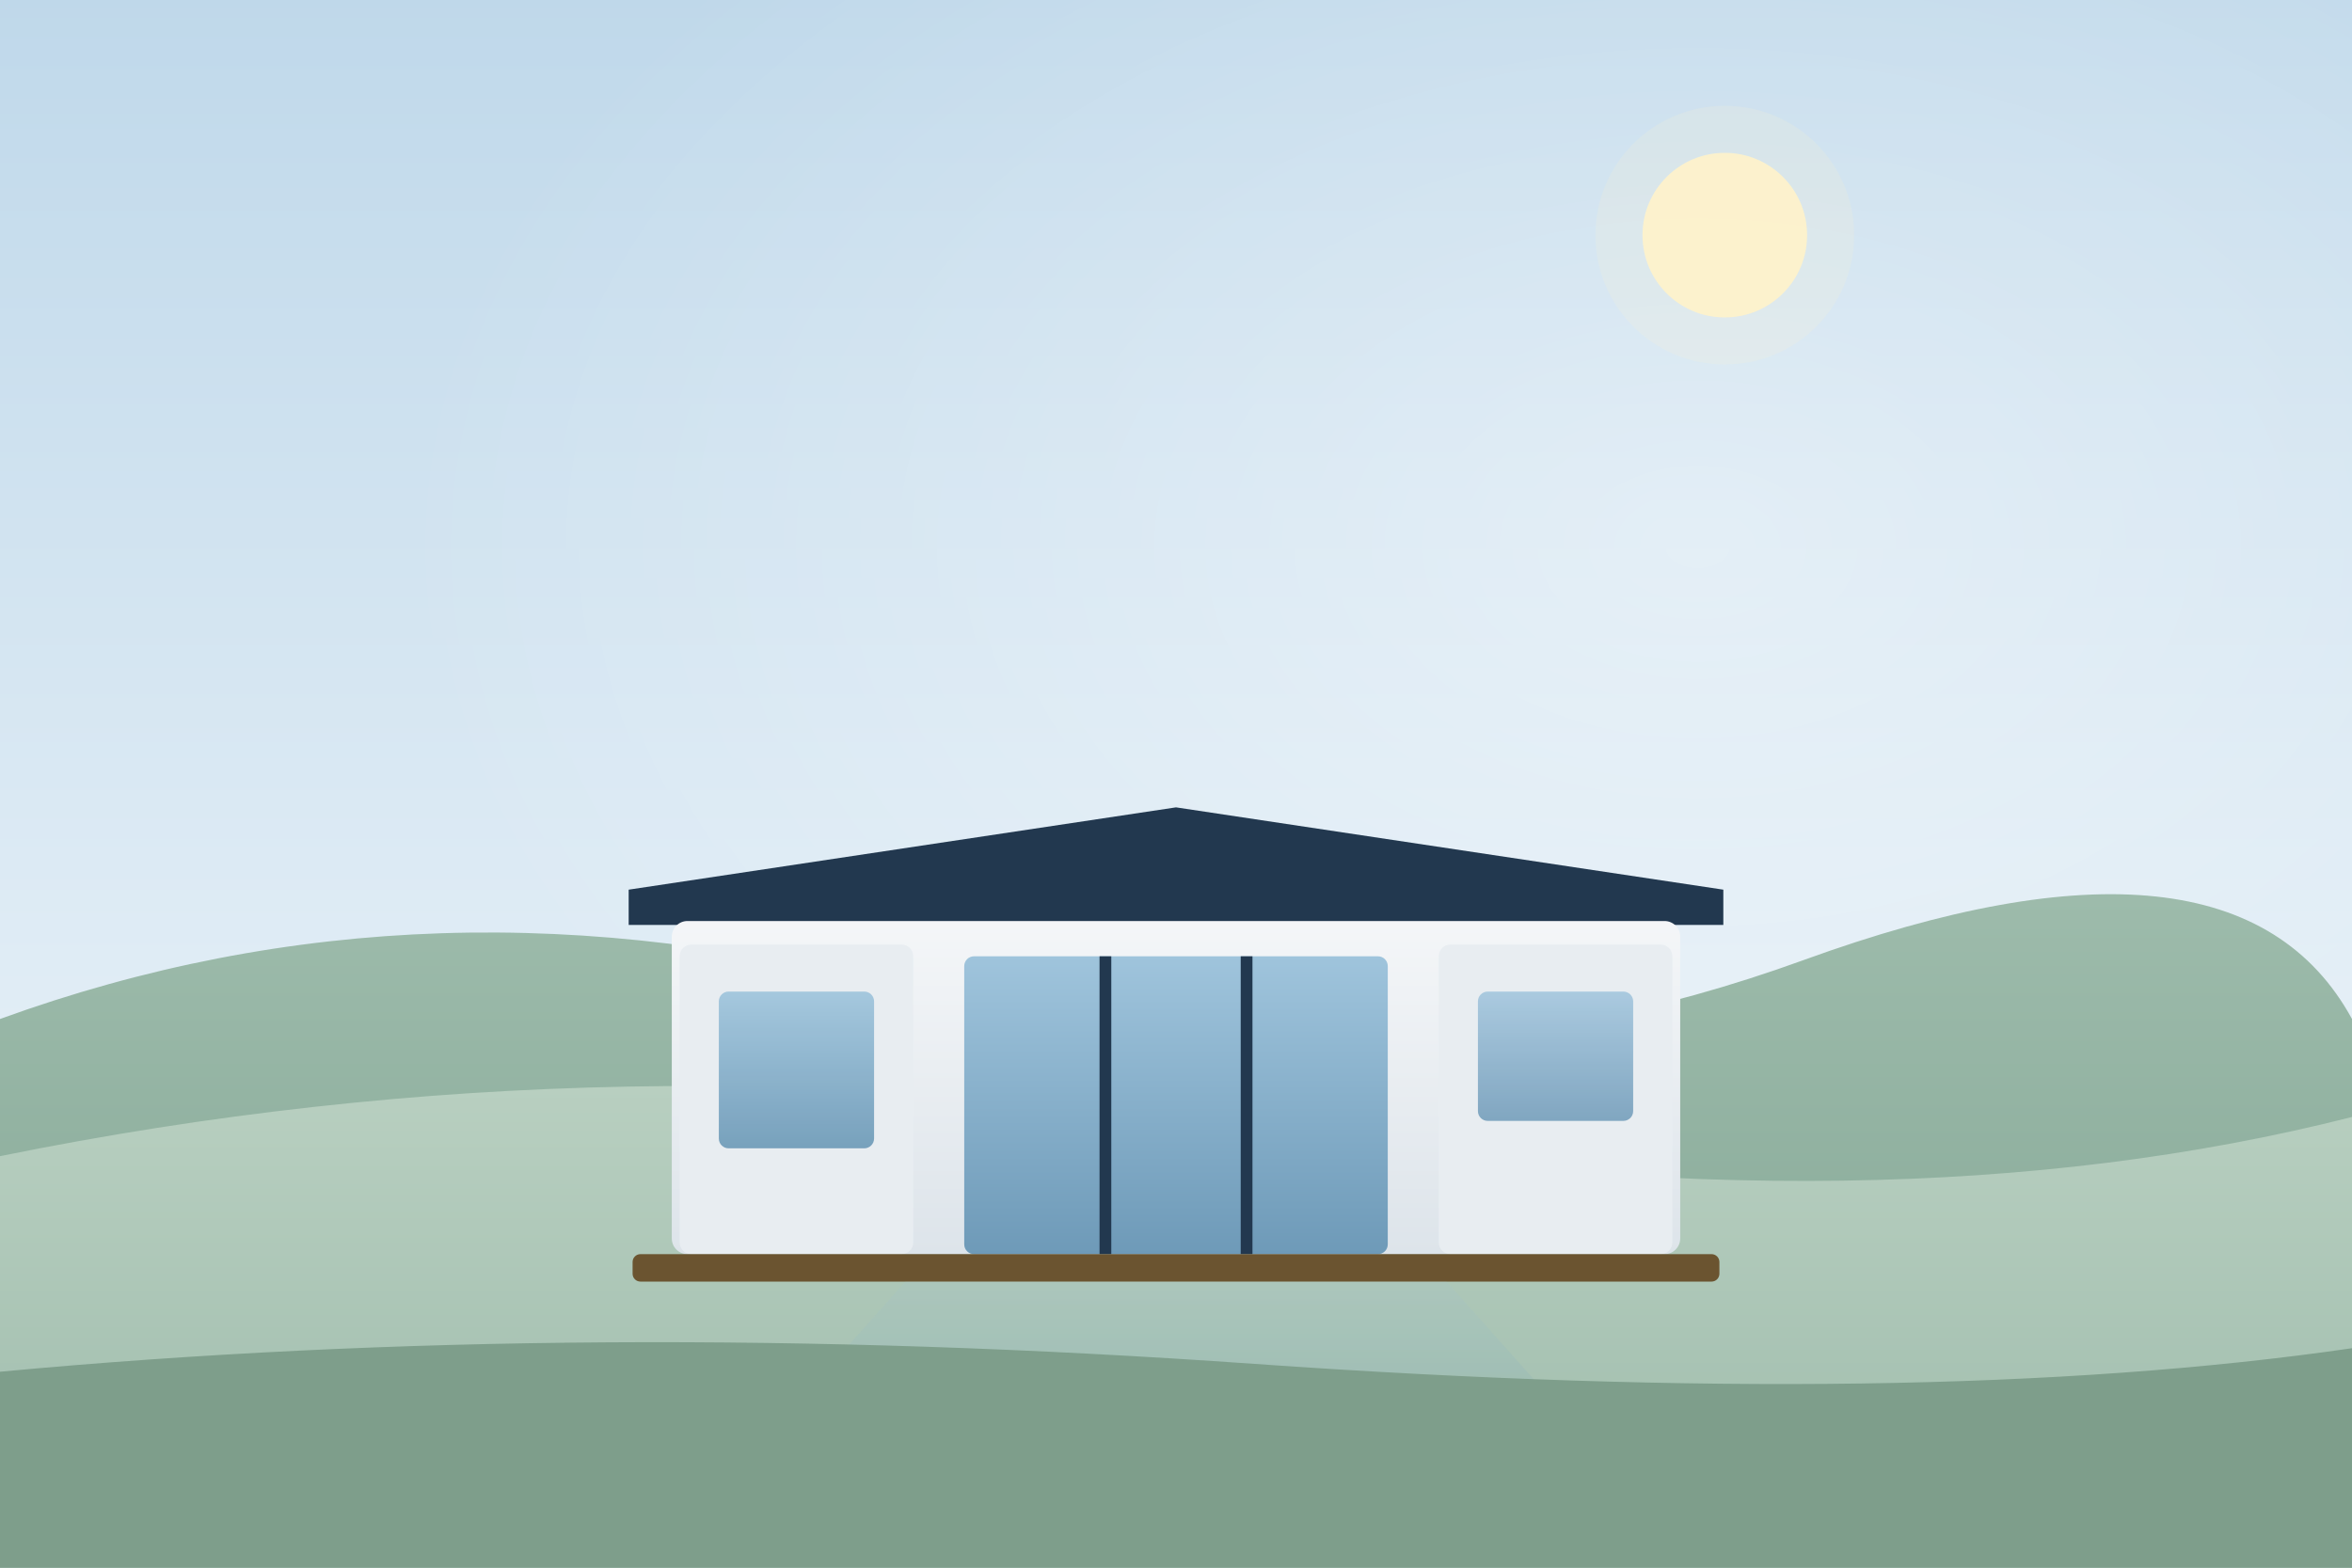
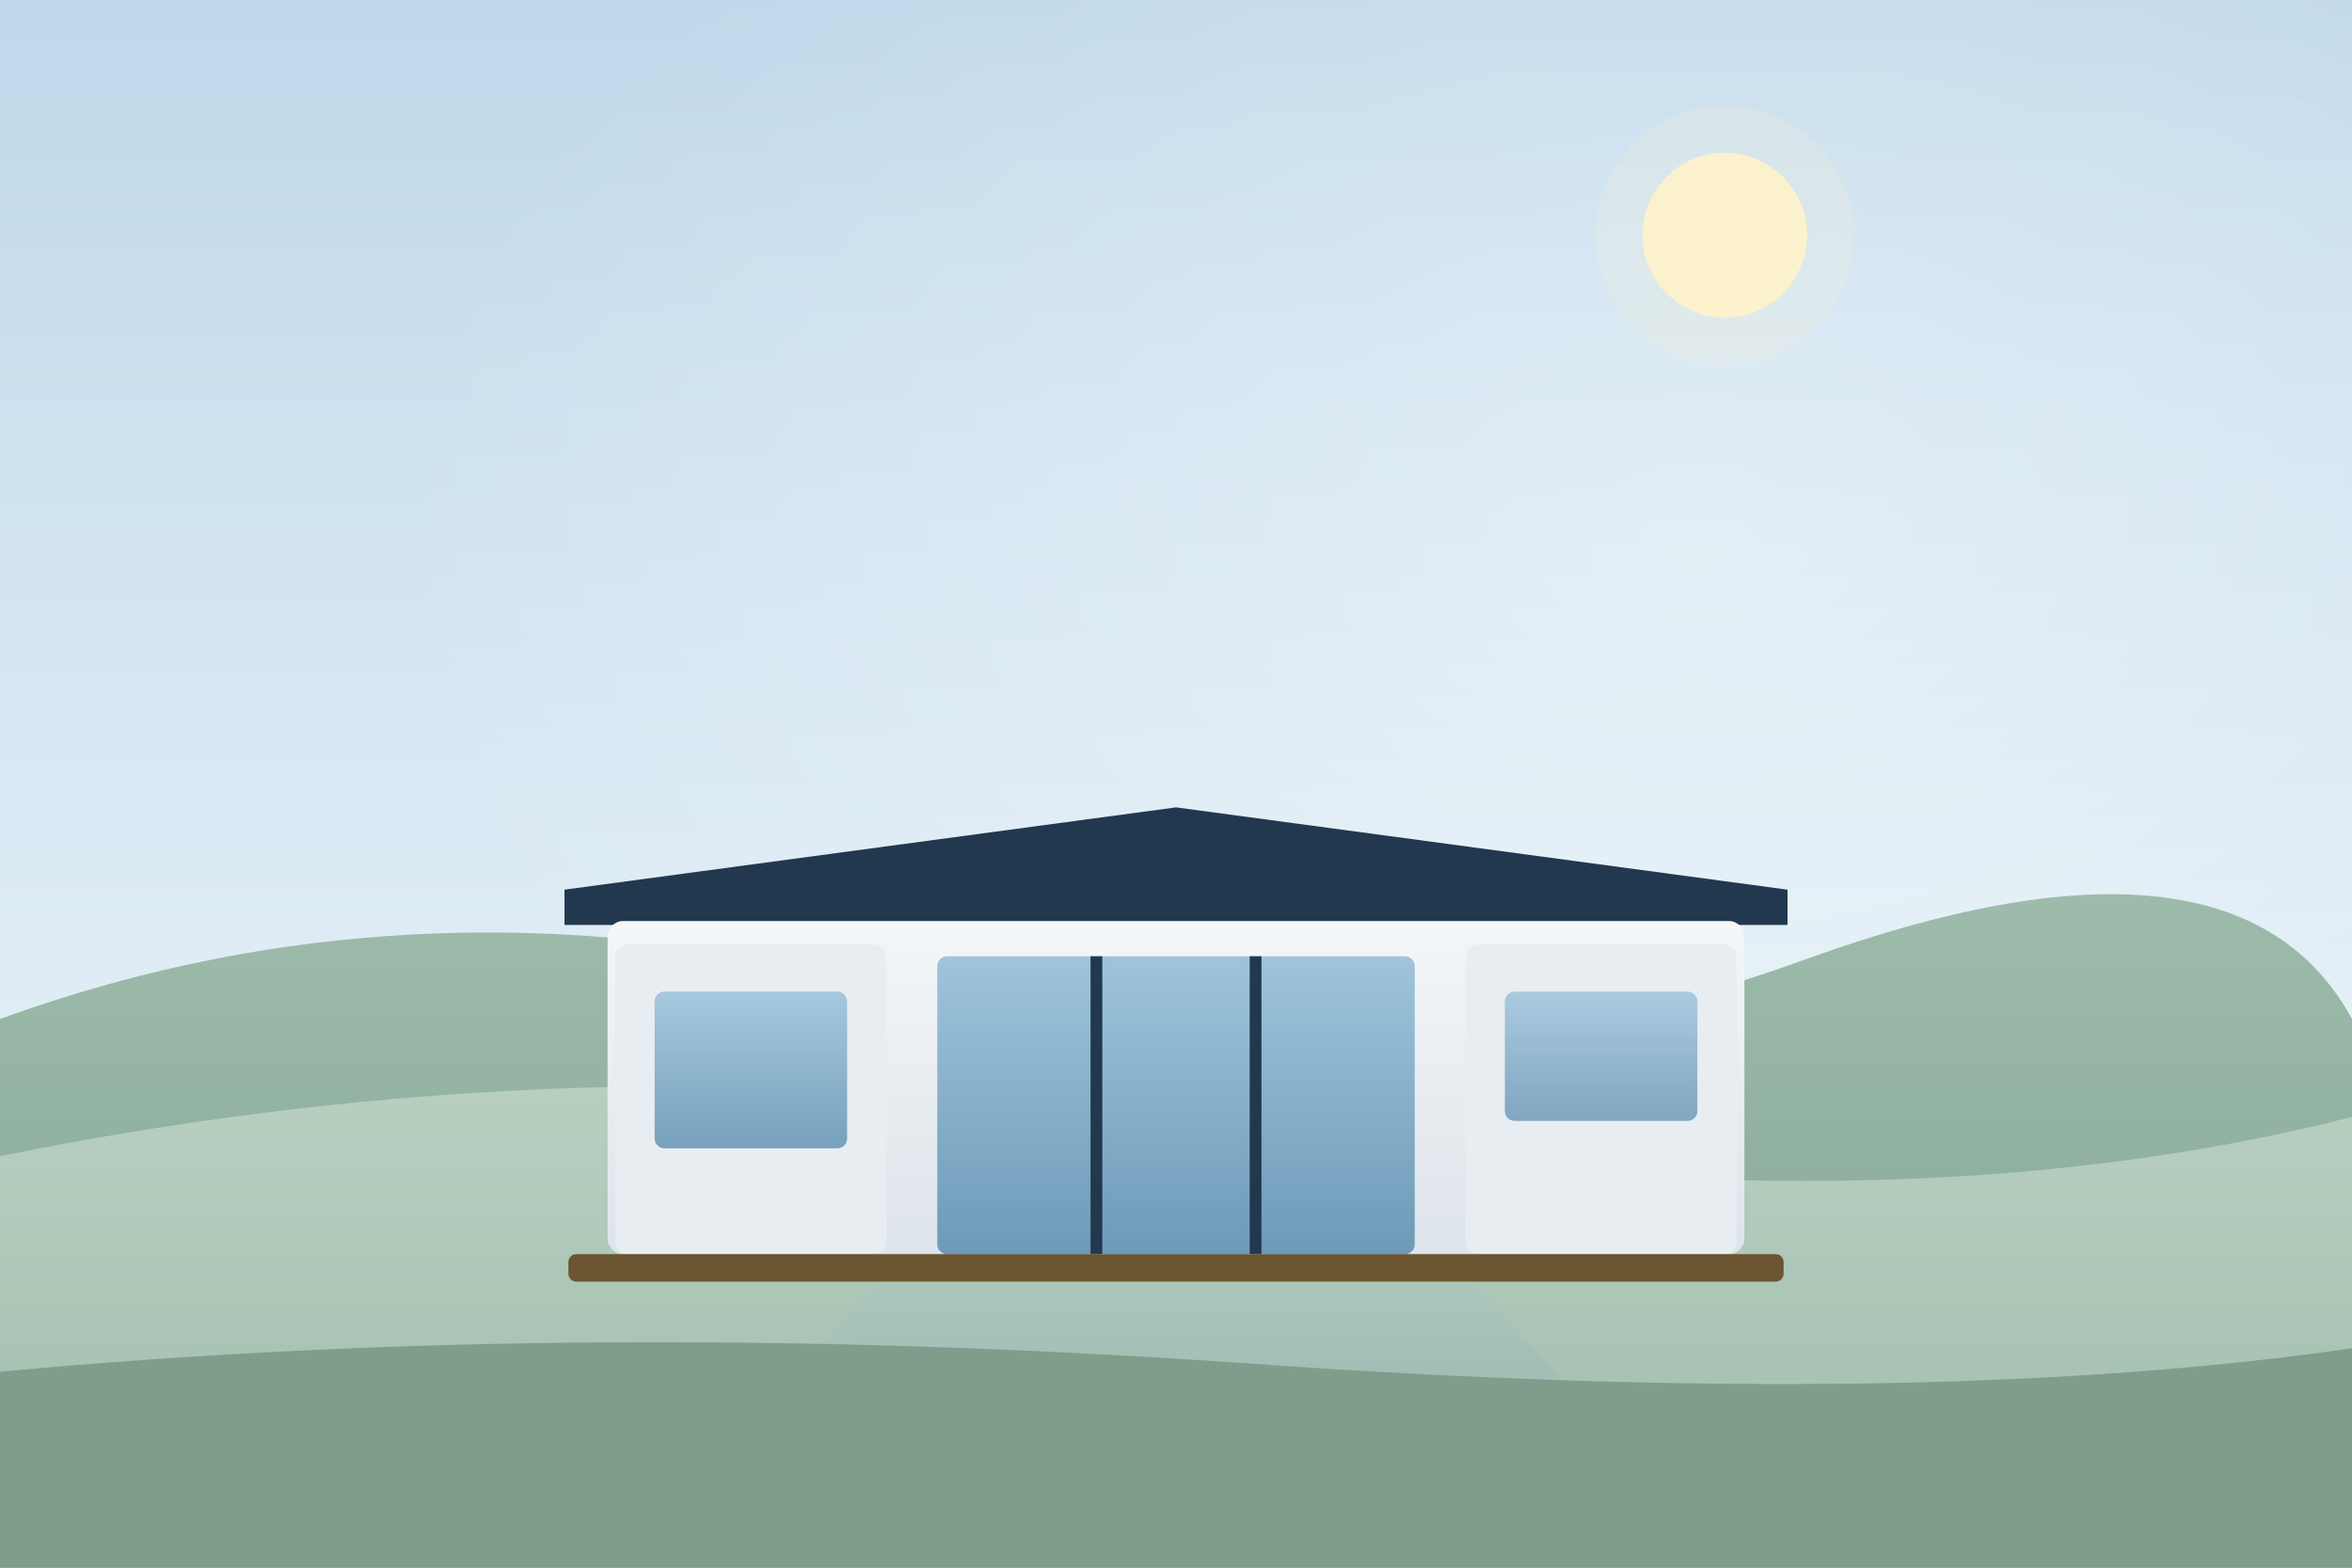
- <svg xmlns="http://www.w3.org/2000/svg" viewBox="0 0 1200 800" role="img" aria-label="20ft Expandable Tiny Home — alternate setting render">
+ <svg xmlns="http://www.w3.org/2000/svg" viewBox="0 0 1200 800" role="img" aria-label="Model 0206 Two-Bedroom — Black Edition — alternate setting render">
  <defs>
    <linearGradient id="sky" x1="0" y1="0" x2="0" y2="1">
      <stop offset="0" stop-color="#BFD8EA" />
      <stop offset="0.55" stop-color="#DCEAF4" />
      <stop offset="1" stop-color="#F2F7FB" />
    </linearGradient>
    <radialGradient id="glow" cx="0.72" cy="0.35" r="0.55">
      <stop offset="0" stop-color="#FFFFFF" stop-opacity="0.4" />
      <stop offset="1" stop-color="#FFFFFF" stop-opacity="0" />
    </radialGradient>
    <linearGradient id="h1" x1="0" y1="0" x2="0" y2="1">
      <stop offset="0" stop-color="#9DBBAB" />
      <stop offset="1" stop-color="#7FA391" />
    </linearGradient>
    <linearGradient id="h2" x1="0" y1="0" x2="0" y2="1">
      <stop offset="0" stop-color="#B8CFC0" />
      <stop offset="1" stop-color="#9DBBAB" />
    </linearGradient>
    <linearGradient id="wall" x1="0" y1="0" x2="0" y2="1">
      <stop offset="0" stop-color="#F4F6F8" />
      <stop offset="1" stop-color="#DDE4EA" />
    </linearGradient>
    <linearGradient id="warm" x1="0" y1="0" x2="0" y2="1">
      <stop offset="0" stop-color="#9FC4DC" />
      <stop offset="1" stop-color="#6E9AB8" />
    </linearGradient>
  </defs>
  <rect width="1200" height="800" fill="url(#sky)" />
  <rect width="1200" height="800" fill="url(#glow)" />
  <circle cx="880" cy="120" r="42" fill="#FFF3C9" opacity="0.9" />
  <circle cx="880" cy="120" r="66" fill="#FFF3C9" opacity="0.16" />
  <path d="M0 520 Q 220 440 460 505 T 920 490 T 1200 520 V 800 H 0 Z" fill="url(#h1)" />
  <path d="M0 590 Q 320 525 640 578 T 1200 570 V 800 H 0 Z" fill="url(#h2)" />
  <g>
-     <path d="M320.75 454 L 600 412 L 879.25 454 L 879.25 472 L 320.75 472 Z" fill="#22384F" />
-     <rect x="342.75" y="470" width="514.5" height="170" rx="8" fill="url(#wall)" />
-     <rect x="346.75" y="482" width="119.205" height="158" rx="6" fill="#E8EDF1" />
-     <rect x="366.75" y="506" width="79.205" height="80" rx="5" fill="url(#warm)" opacity="0.92" />
-     <rect x="734.045" y="482" width="119.205" height="158" rx="6" fill="#E8EDF1" />
-     <rect x="754.045" y="506" width="79.205" height="66" rx="5" fill="url(#warm)" opacity="0.85" />
-     <rect x="491.955" y="488" width="216.09" height="152" rx="5" fill="url(#warm)" />
+     <path d="M288 454 L 600 412 L 912 454 L 912 472 L 288 472 Z" fill="#22384F" />
+     <rect x="310" y="470" width="580" height="170" rx="8" fill="url(#wall)" />
+     <rect x="314" y="482" width="138.2" height="158" rx="6" fill="#E8EDF1" />
+     <rect x="334" y="506" width="98.2" height="80" rx="5" fill="url(#warm)" opacity="0.92" />
+     <rect x="747.8" y="482" width="138.2" height="158" rx="6" fill="#E8EDF1" />
+     <rect x="767.8" y="506" width="98.2" height="66" rx="5" fill="url(#warm)" opacity="0.85" />
+     <rect x="478.2" y="488" width="243.6" height="152" rx="5" fill="url(#warm)" />
    <g stroke="#22384F" stroke-width="6">
-       <line x1="563.985" y1="488" x2="563.985" y2="640" />
-       <line x1="636.015" y1="488" x2="636.015" y2="640" />
+       <line x1="559.4" y1="488" x2="559.4" y2="640" />
+       <line x1="640.6" y1="488" x2="640.6" y2="640" />
    </g>
-     <rect x="322.75" y="640" width="554.5" height="14" rx="4" fill="#6B5430" />
-     <path d="M461.955 654 L 738.045 654 L 788.045 710 L 411.955 710 Z" fill="url(#warm)" opacity="0.13" />
+     <rect x="290" y="640" width="620" height="14" rx="4" fill="#6B5430" />
+     <path d="M448.2 654 L 751.8 654 L 801.8 710 L 398.2 710 Z" fill="url(#warm)" opacity="0.13" />
  </g>
  <path d="M0 700 Q 300 672 640 696 T 1200 688 V 800 H 0 Z" fill="#7E9E8B" />
</svg>
